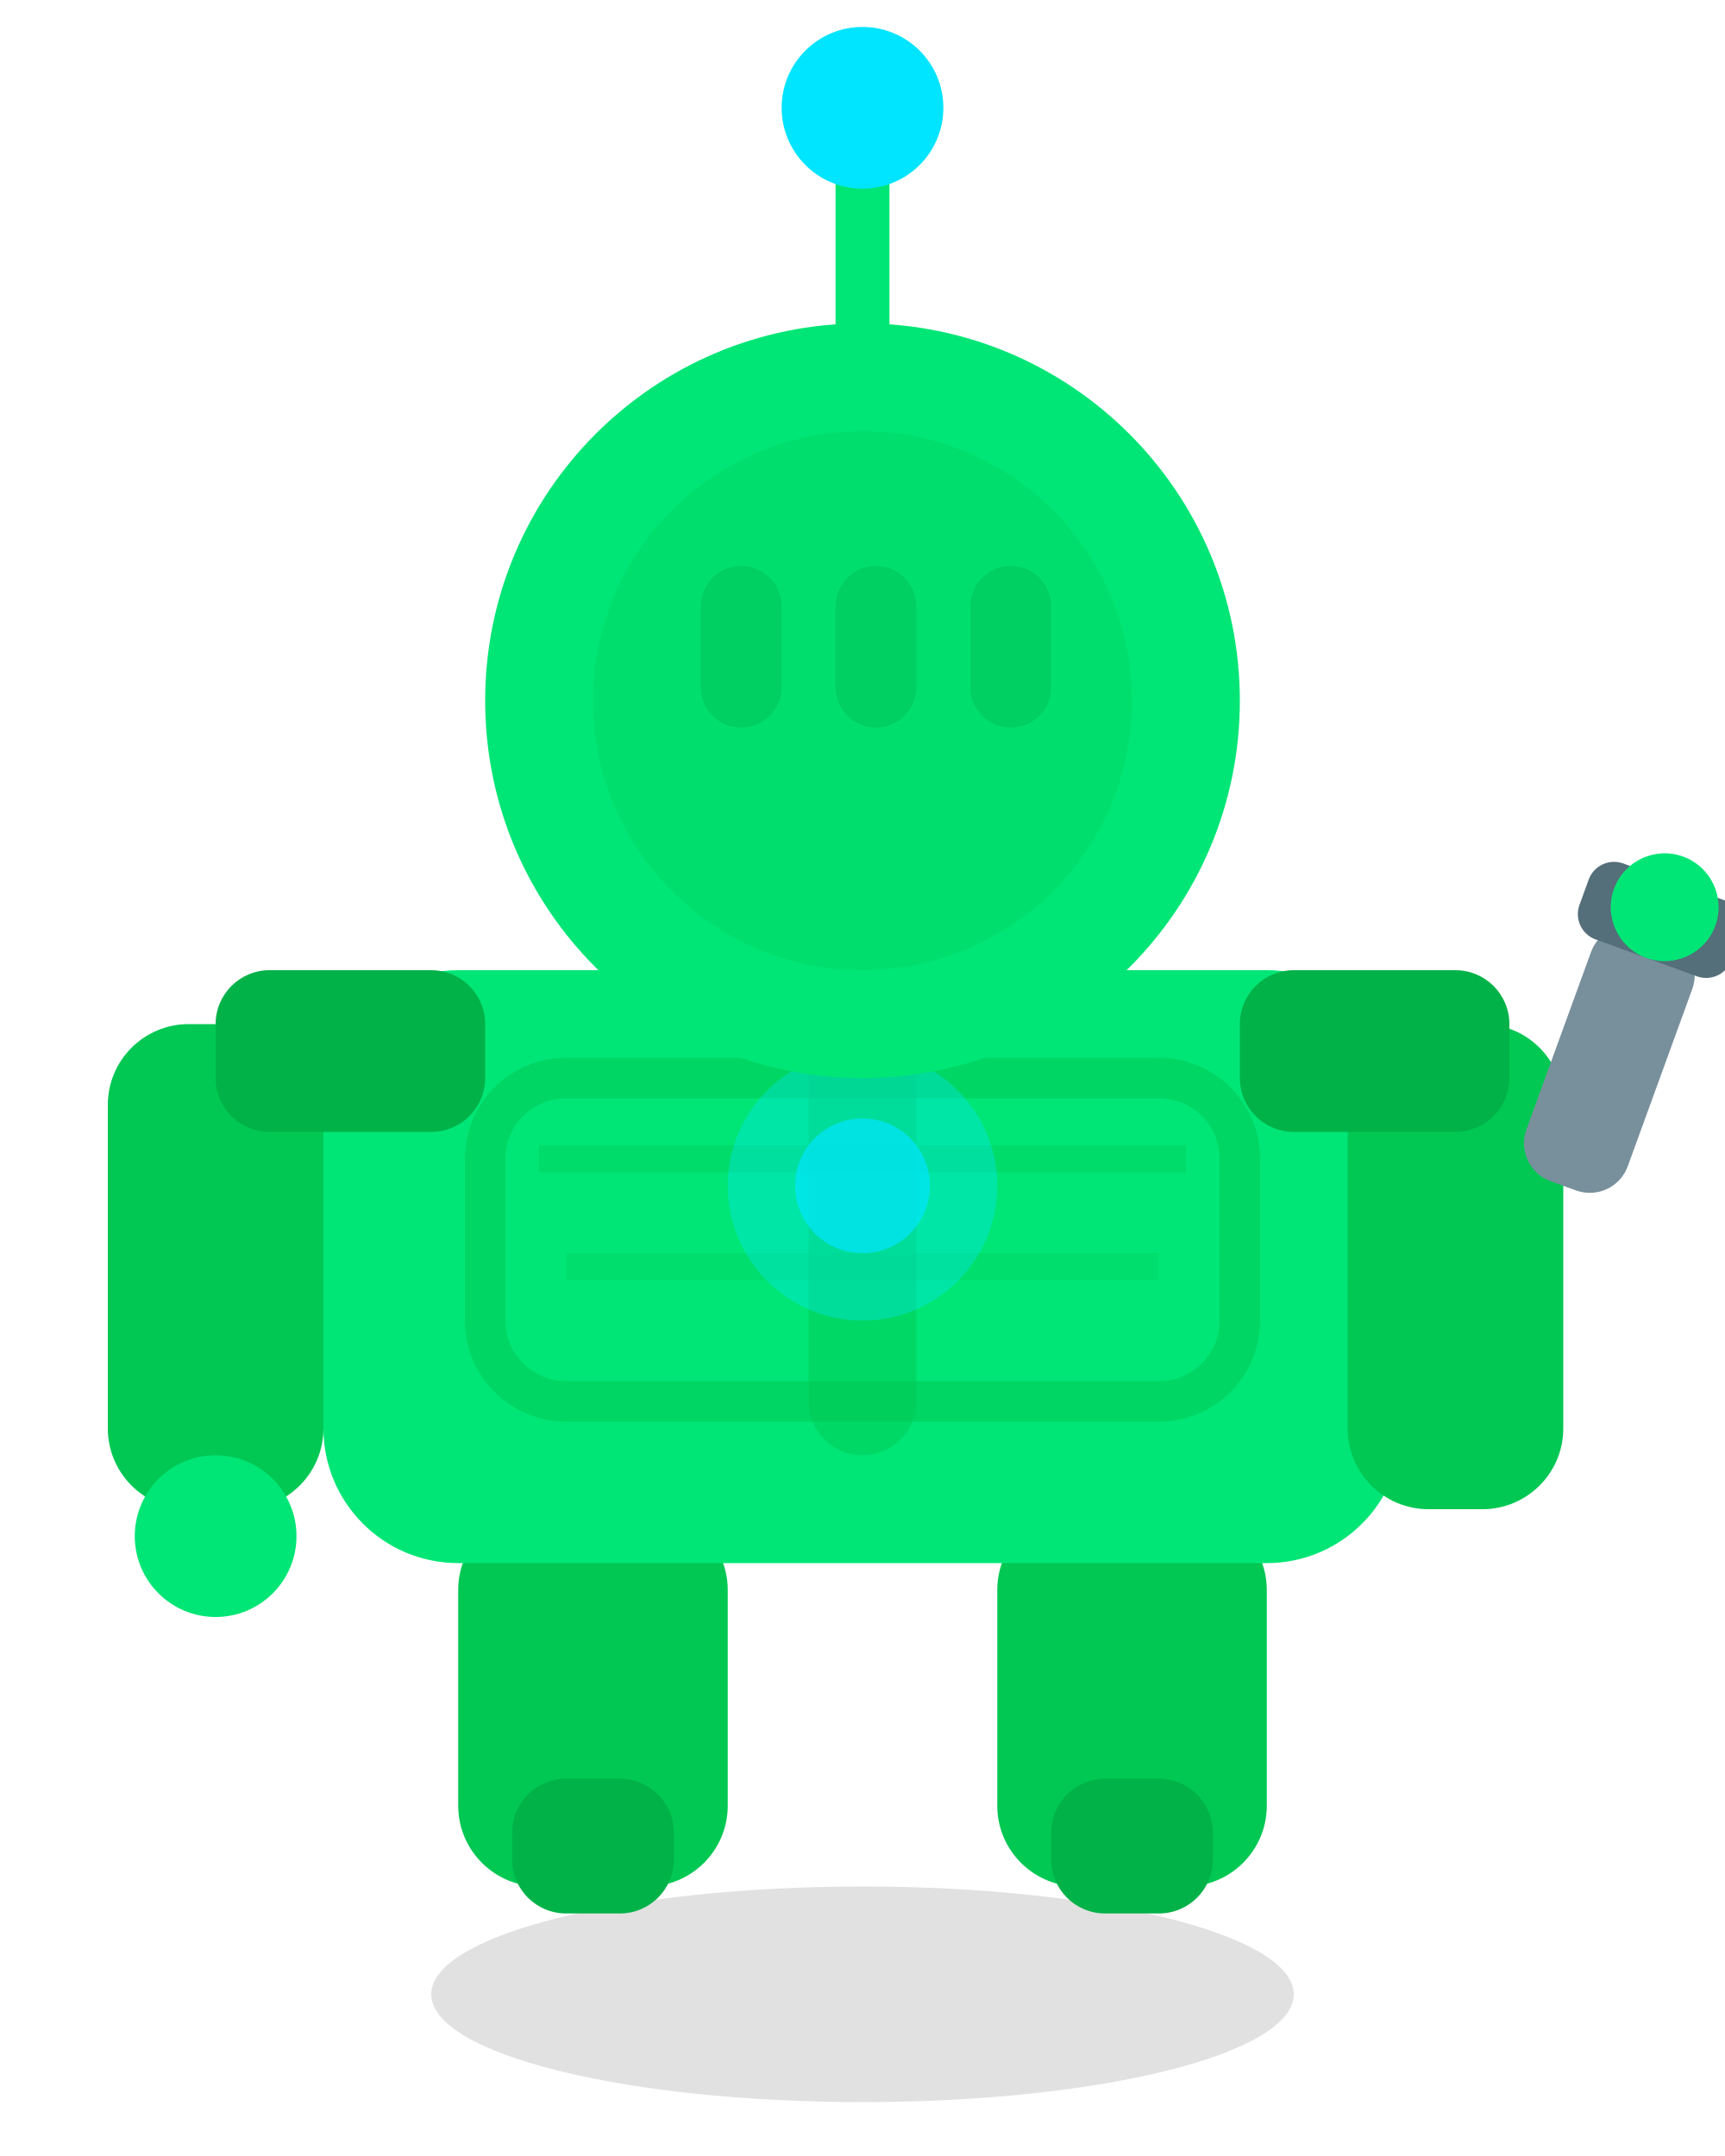
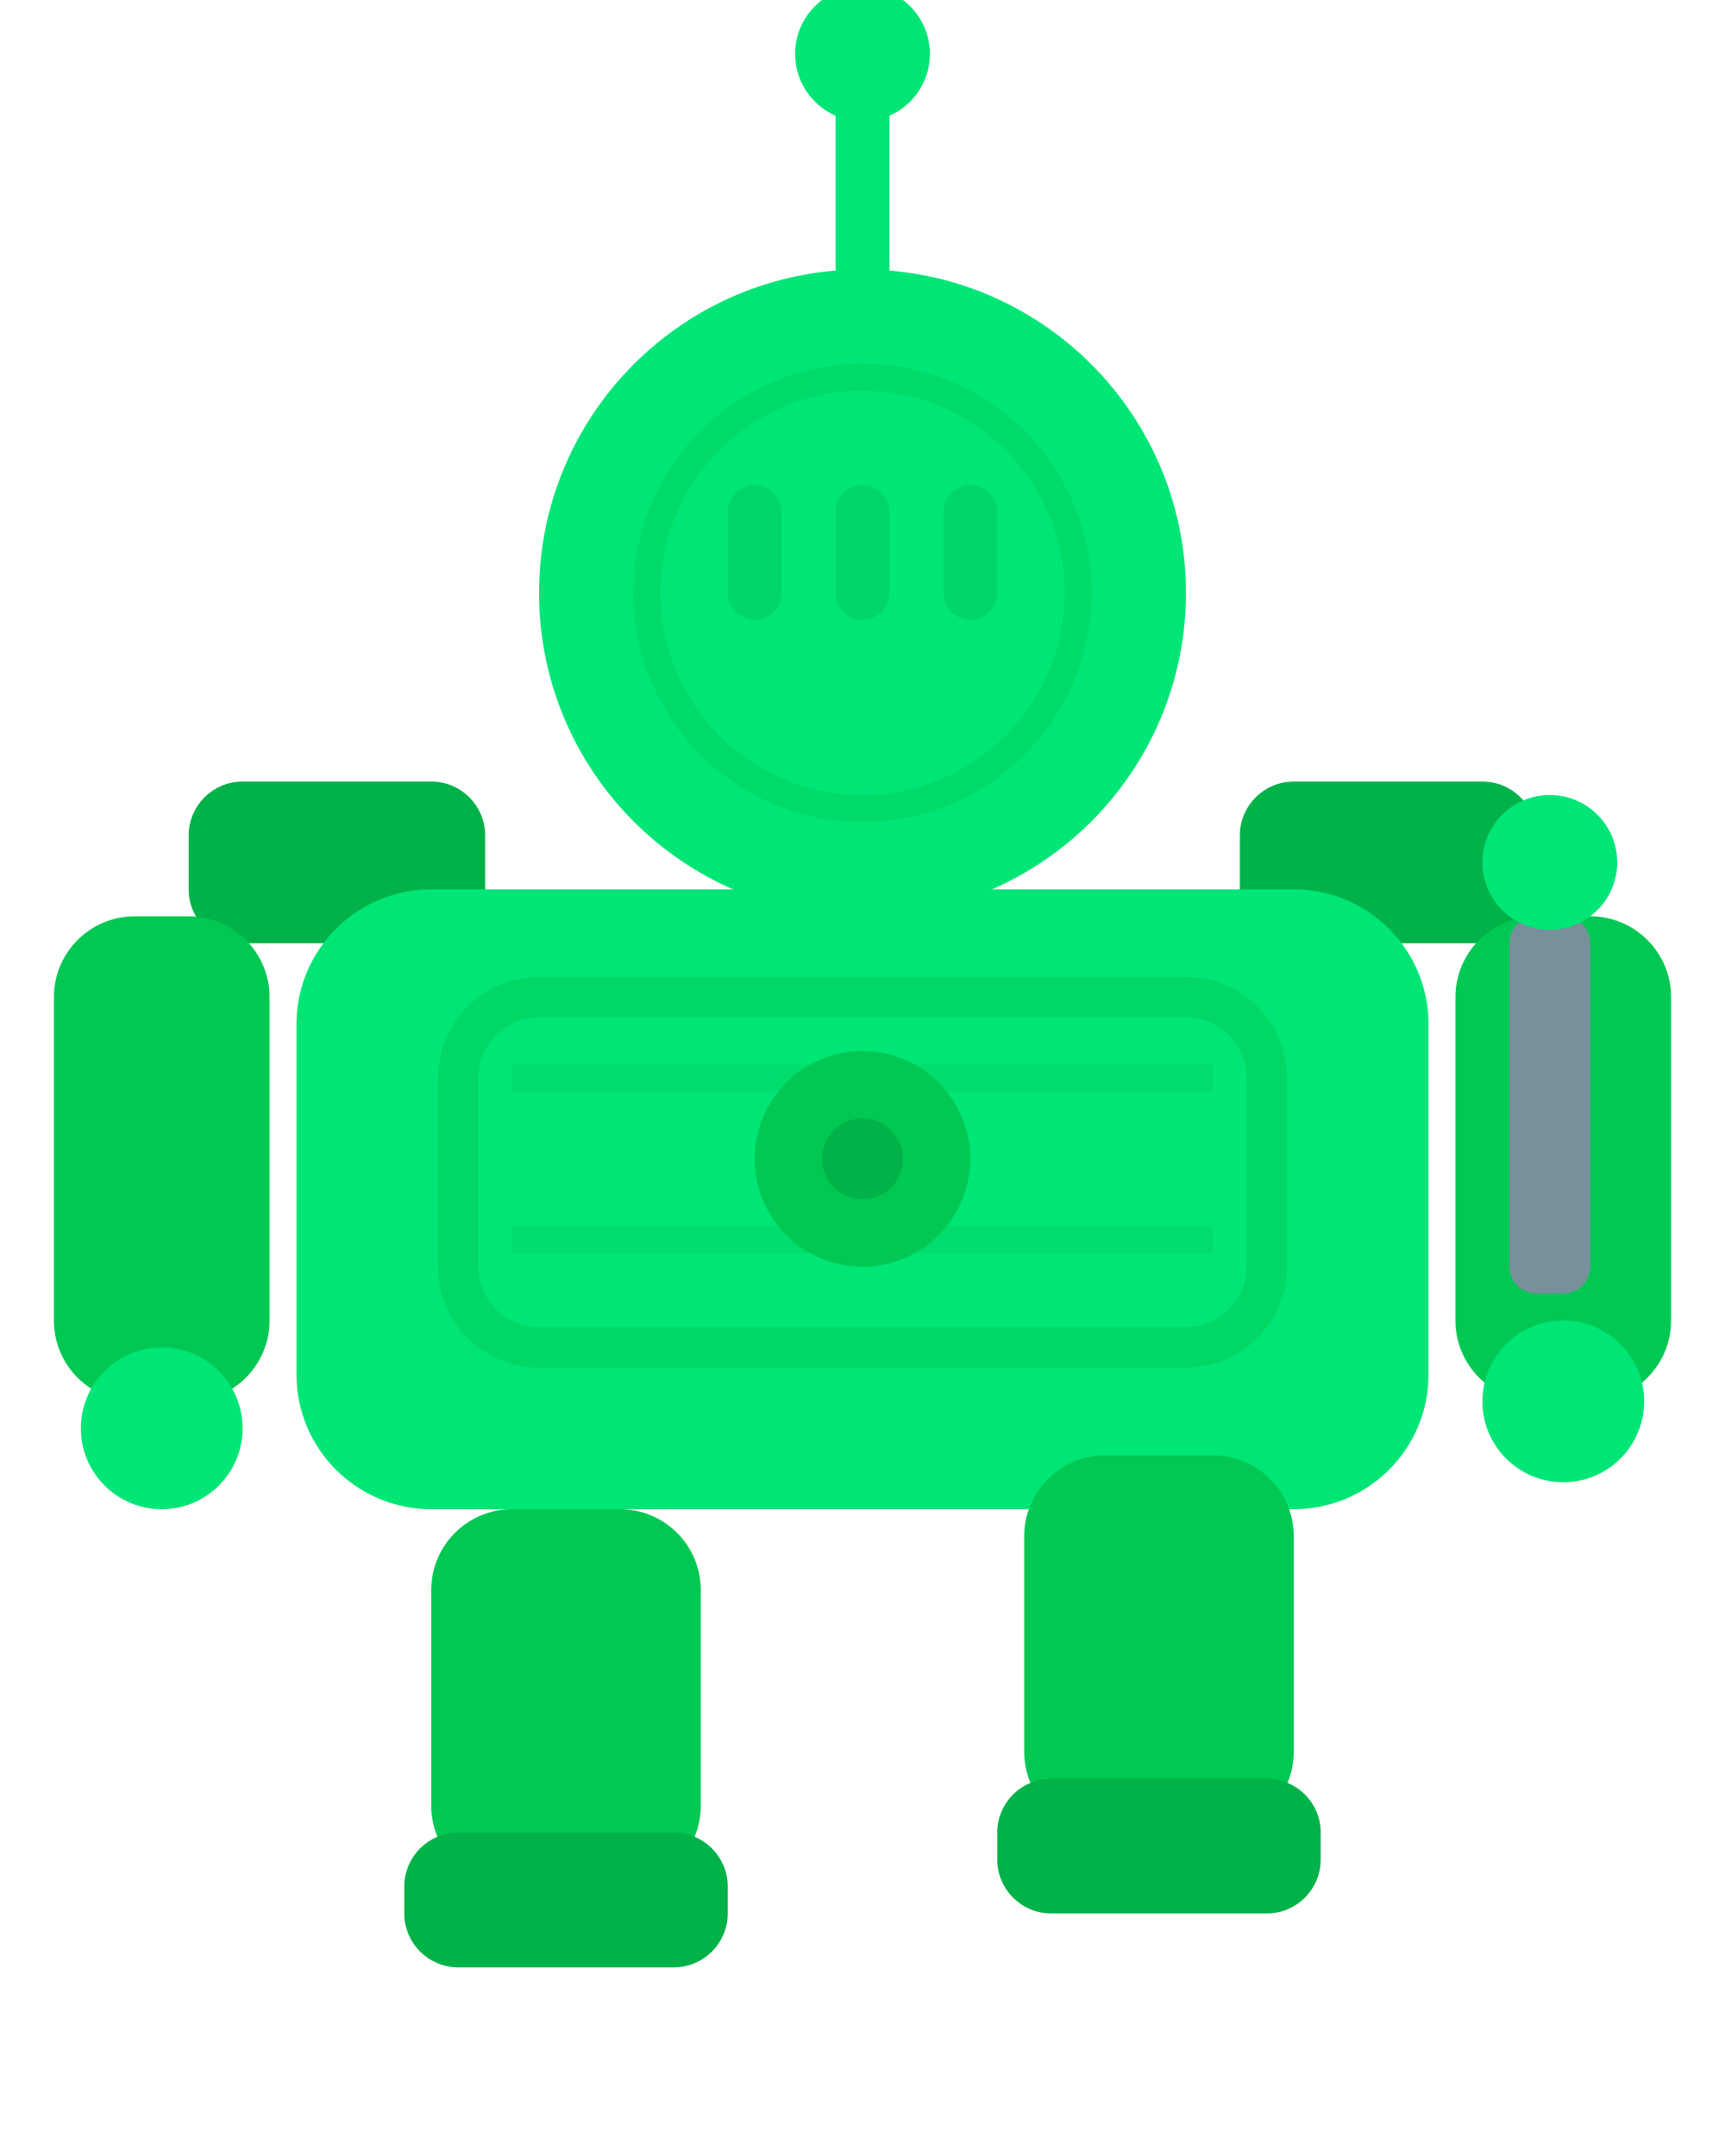
<svg xmlns="http://www.w3.org/2000/svg" width="64" height="80" viewBox="0 0 64 80" role="img">
-   <defs>
-     <style>
-       @keyframes walk-legs {
-         0%, 100% { transform: rotate(-10deg); }
-         50%      { transform: rotate(10deg); }
-       }
-       @keyframes walk-arms {
-         0%, 100% { transform: rotate(8deg); }
-         50%      { transform: rotate(-8deg); }
-       }
-       @keyframes bounce {
-         0%, 100% { transform: translateY(0); }
-         50%      { transform: translateY(-2px); }
-       }
-       @keyframes antenna-sway {
-         0%, 100% { transform: rotate(-4deg); }
-         50%      { transform: rotate(4deg); }
-       }
-       @keyframes pulse {
-         0%, 100% { opacity: 0.35; }
-         50%      { opacity: 1; }
-       }
-       .robot-group { animation: bounce 0.5s ease-in-out infinite; }
-       .leg-left  { animation: walk-legs 0.4s ease-in-out infinite;           transform-origin: 22px 56px; }
-       .leg-right { animation: walk-legs 0.4s ease-in-out infinite alternate; transform-origin: 42px 56px; }
-       .arm-left  { animation: walk-arms 0.4s ease-in-out infinite;           transform-origin: 8px 38px; }
-       .arm-right { animation: walk-arms 0.4s ease-in-out infinite alternate; transform-origin: 54px 38px; }
-       .antenna   { animation: antenna-sway 1.2s ease-in-out infinite;        transform-origin: 32px 12px; }
-       .core-glow { animation: pulse 1.5s ease-in-out infinite; }
-       @media (prefers-reduced-motion: reduce) {
-         .robot-group, .leg-left, .leg-right, .arm-left, .arm-right, .antenna, .core-glow { animation: none; }
-       }
-     </style>
-   </defs>
-   <g class="robot-group">
-     <ellipse cx="32" cy="74" rx="16" ry="4" fill="#000" opacity="0.12" />
-     <g class="leg-left">
-       <rect x="17" y="56" width="10" height="14" rx="3" fill="#00C853" />
-       <rect x="19" y="66" width="6" height="5" rx="2" fill="#00B248" />
-     </g>
-     <g class="leg-right">
-       <rect x="37" y="56" width="10" height="14" rx="3" fill="#00C853" />
-       <rect x="39" y="66" width="6" height="5" rx="2" fill="#00B248" />
-     </g>
-     <rect x="12" y="36" width="40" height="22" rx="5" fill="#00E676" />
-     <rect x="18" y="40" width="28" height="12" rx="3" fill="none" stroke="#00C853" stroke-width="1.5" opacity="0.55" />
-     <line x1="20" y1="43" x2="44" y2="43" stroke="#00C853" stroke-width="1" opacity="0.35" />
-     <line x1="21" y1="47" x2="43" y2="47" stroke="#00C853" stroke-width="1" opacity="0.25" />
-     <rect x="30" y="38" width="4" height="16" rx="2" fill="#00C853" opacity="0.45" />
-     <circle cx="32" cy="44" r="5" fill="#00E5FF" opacity="0.35" class="core-glow" />
-     <circle cx="32" cy="44" r="2.5" fill="#00E5FF" opacity="0.7" class="core-glow" />
-     <g class="arm-left">
-       <rect x="4" y="38" width="8" height="18" rx="3" fill="#00C853" />
-       <circle cx="8" cy="57" r="3" fill="#00E676" />
-     </g>
-     <g class="arm-right">
-       <rect x="50" y="38" width="8" height="18" rx="3" fill="#00C853" />
-       <g transform="translate(58, 44) rotate(-70)">
-         <rect x="0" y="-2" width="10" height="4" rx="1.5" fill="#78909C" />
-         <rect x="9" y="-3" width="3" height="6" rx="1" fill="#546E7A" />
-         <circle cx="11" cy="0" r="2" fill="#00E676" />
-       </g>
-     </g>
-     <rect x="8" y="36" width="10" height="6" rx="2" fill="#00B248" />
-     <rect x="46" y="36" width="10" height="6" rx="2" fill="#00B248" />
-     <circle cx="32" cy="26" r="14" fill="#00E676" />
-     <circle cx="32" cy="26" r="10" fill="#00C853" opacity="0.22" />
-     <rect x="26" y="21" width="3" height="6" rx="1.5" fill="#00B248" opacity="0.35" />
-     <rect x="31" y="21" width="3" height="6" rx="1.5" fill="#00B248" opacity="0.35" />
-     <rect x="36" y="21" width="3" height="6" rx="1.5" fill="#00B248" opacity="0.35" />
-     <g class="antenna">
-       <line x1="32" y1="12" x2="32" y2="6" stroke="#00E676" stroke-width="2" stroke-linecap="round" />
-       <circle cx="32" cy="4" r="3" fill="#00E5FF" />
-     </g>
-   </g>
+   <line x1="32" y1="10" x2="32" y2="3" stroke="#00E676" stroke-width="2" stroke-linecap="round" />
+   <circle cx="32" cy="2" r="2.5" fill="#00E676" />
+   <circle cx="32" cy="22" r="12" fill="#00E676" />
+   <circle cx="32" cy="22" r="8" fill="none" stroke="#00C853" stroke-width="1" opacity="0.4" />
+   <rect x="27" y="18" width="2" height="5" rx="1" fill="#00B248" opacity="0.3" />
+   <rect x="31" y="18" width="2" height="5" rx="1" fill="#00B248" opacity="0.3" />
+   <rect x="35" y="18" width="2" height="5" rx="1" fill="#00B248" opacity="0.3" />
+   <rect x="7" y="29" width="11" height="6" rx="2" fill="#00B248" />
+   <rect x="46" y="29" width="11" height="6" rx="2" fill="#00B248" />
+   <rect x="11" y="33" width="42" height="23" rx="5" fill="#00E676" />
+   <rect x="17" y="37" width="30" height="13" rx="3" fill="none" stroke="#00C853" stroke-width="1.5" opacity="0.5" />
+   <line x1="19" y1="40" x2="45" y2="40" stroke="#00C853" stroke-width="1" opacity="0.3" />
+   <line x1="19" y1="46" x2="45" y2="46" stroke="#00C853" stroke-width="1" opacity="0.3" />
+   <circle cx="32" cy="43" r="4" fill="#00C853" />
+   <circle cx="32" cy="43" r="1.5" fill="#00B248" />
+   <rect x="2" y="34" width="8" height="18" rx="3" fill="#00C853" />
+   <circle cx="6" cy="53" r="3" fill="#00E676" />
+   <rect x="54" y="34" width="8" height="18" rx="3" fill="#00C853" />
+   <rect x="56" y="34" width="3" height="14" rx="1" fill="#78909C" />
+   <circle cx="57.5" cy="32" r="2.5" fill="#00E676" />
+   <circle cx="58" cy="52" r="3" fill="#00E676" />
+   <rect x="16" y="56" width="10" height="14" rx="3" fill="#00C853" />
+   <rect x="15" y="68" width="12" height="5" rx="2" fill="#00B248" />
+   <rect x="38" y="54" width="10" height="14" rx="3" fill="#00C853" />
+   <rect x="37" y="66" width="12" height="5" rx="2" fill="#00B248" />
</svg>
